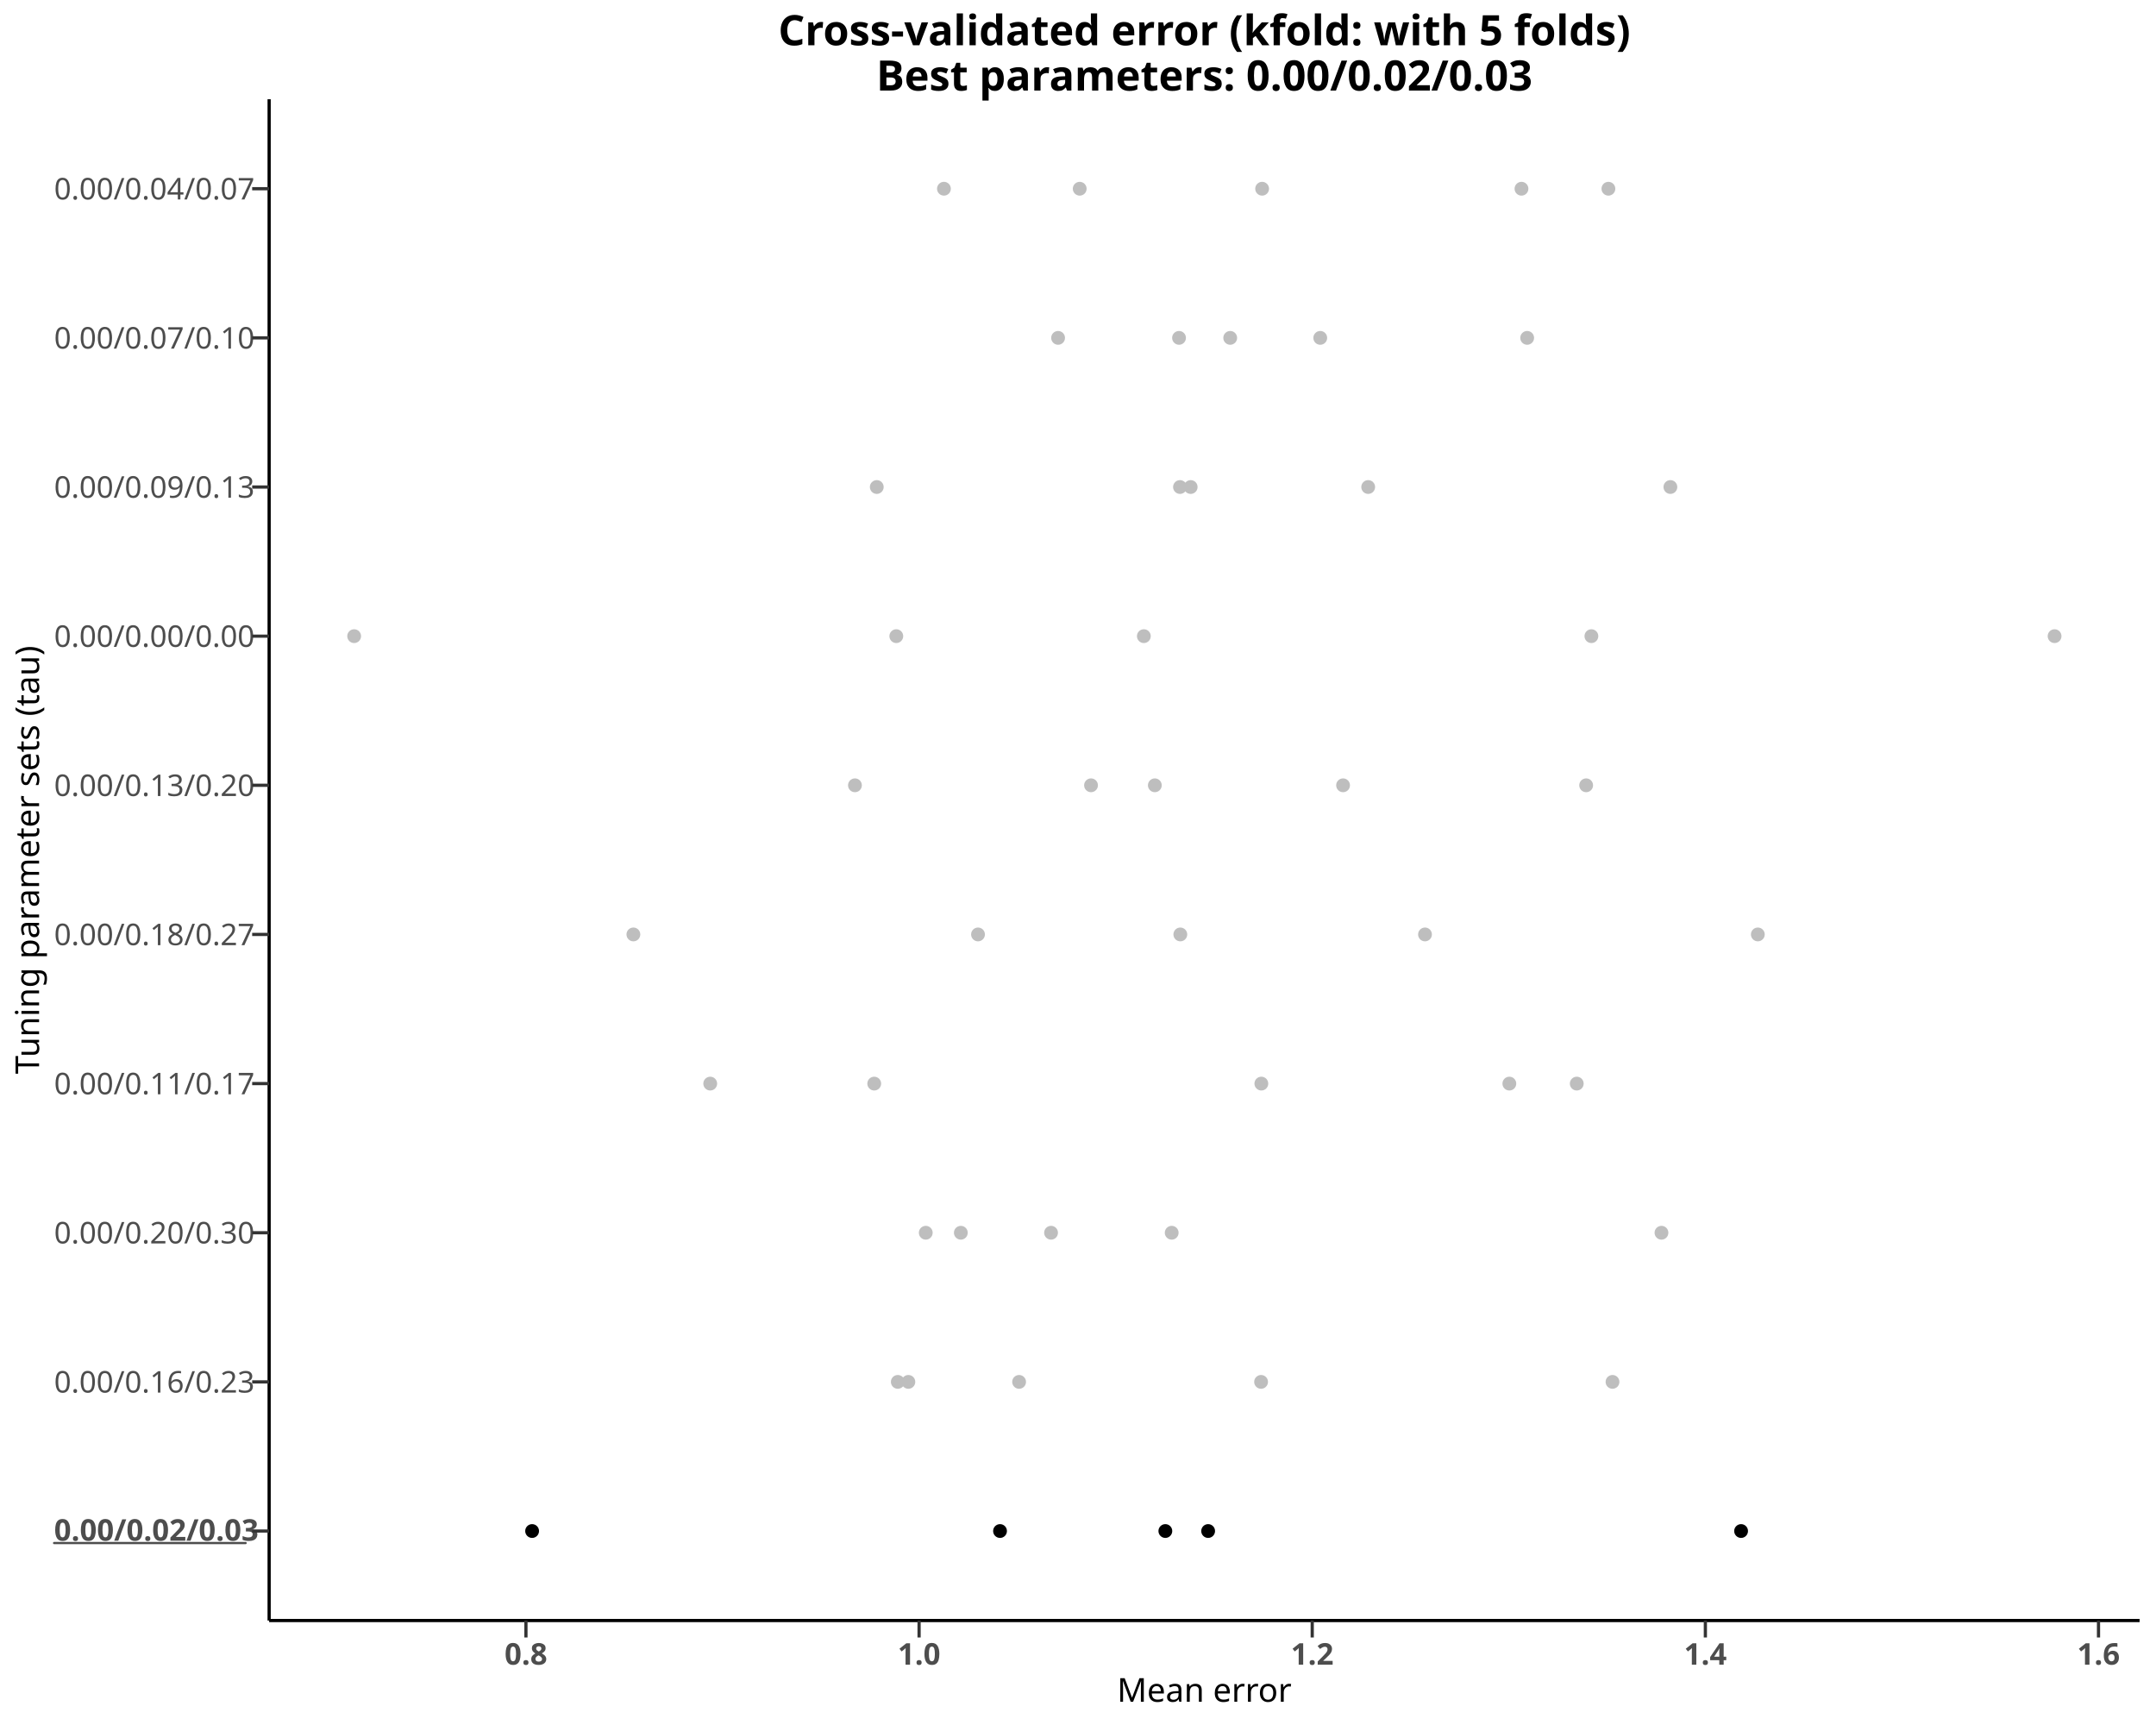
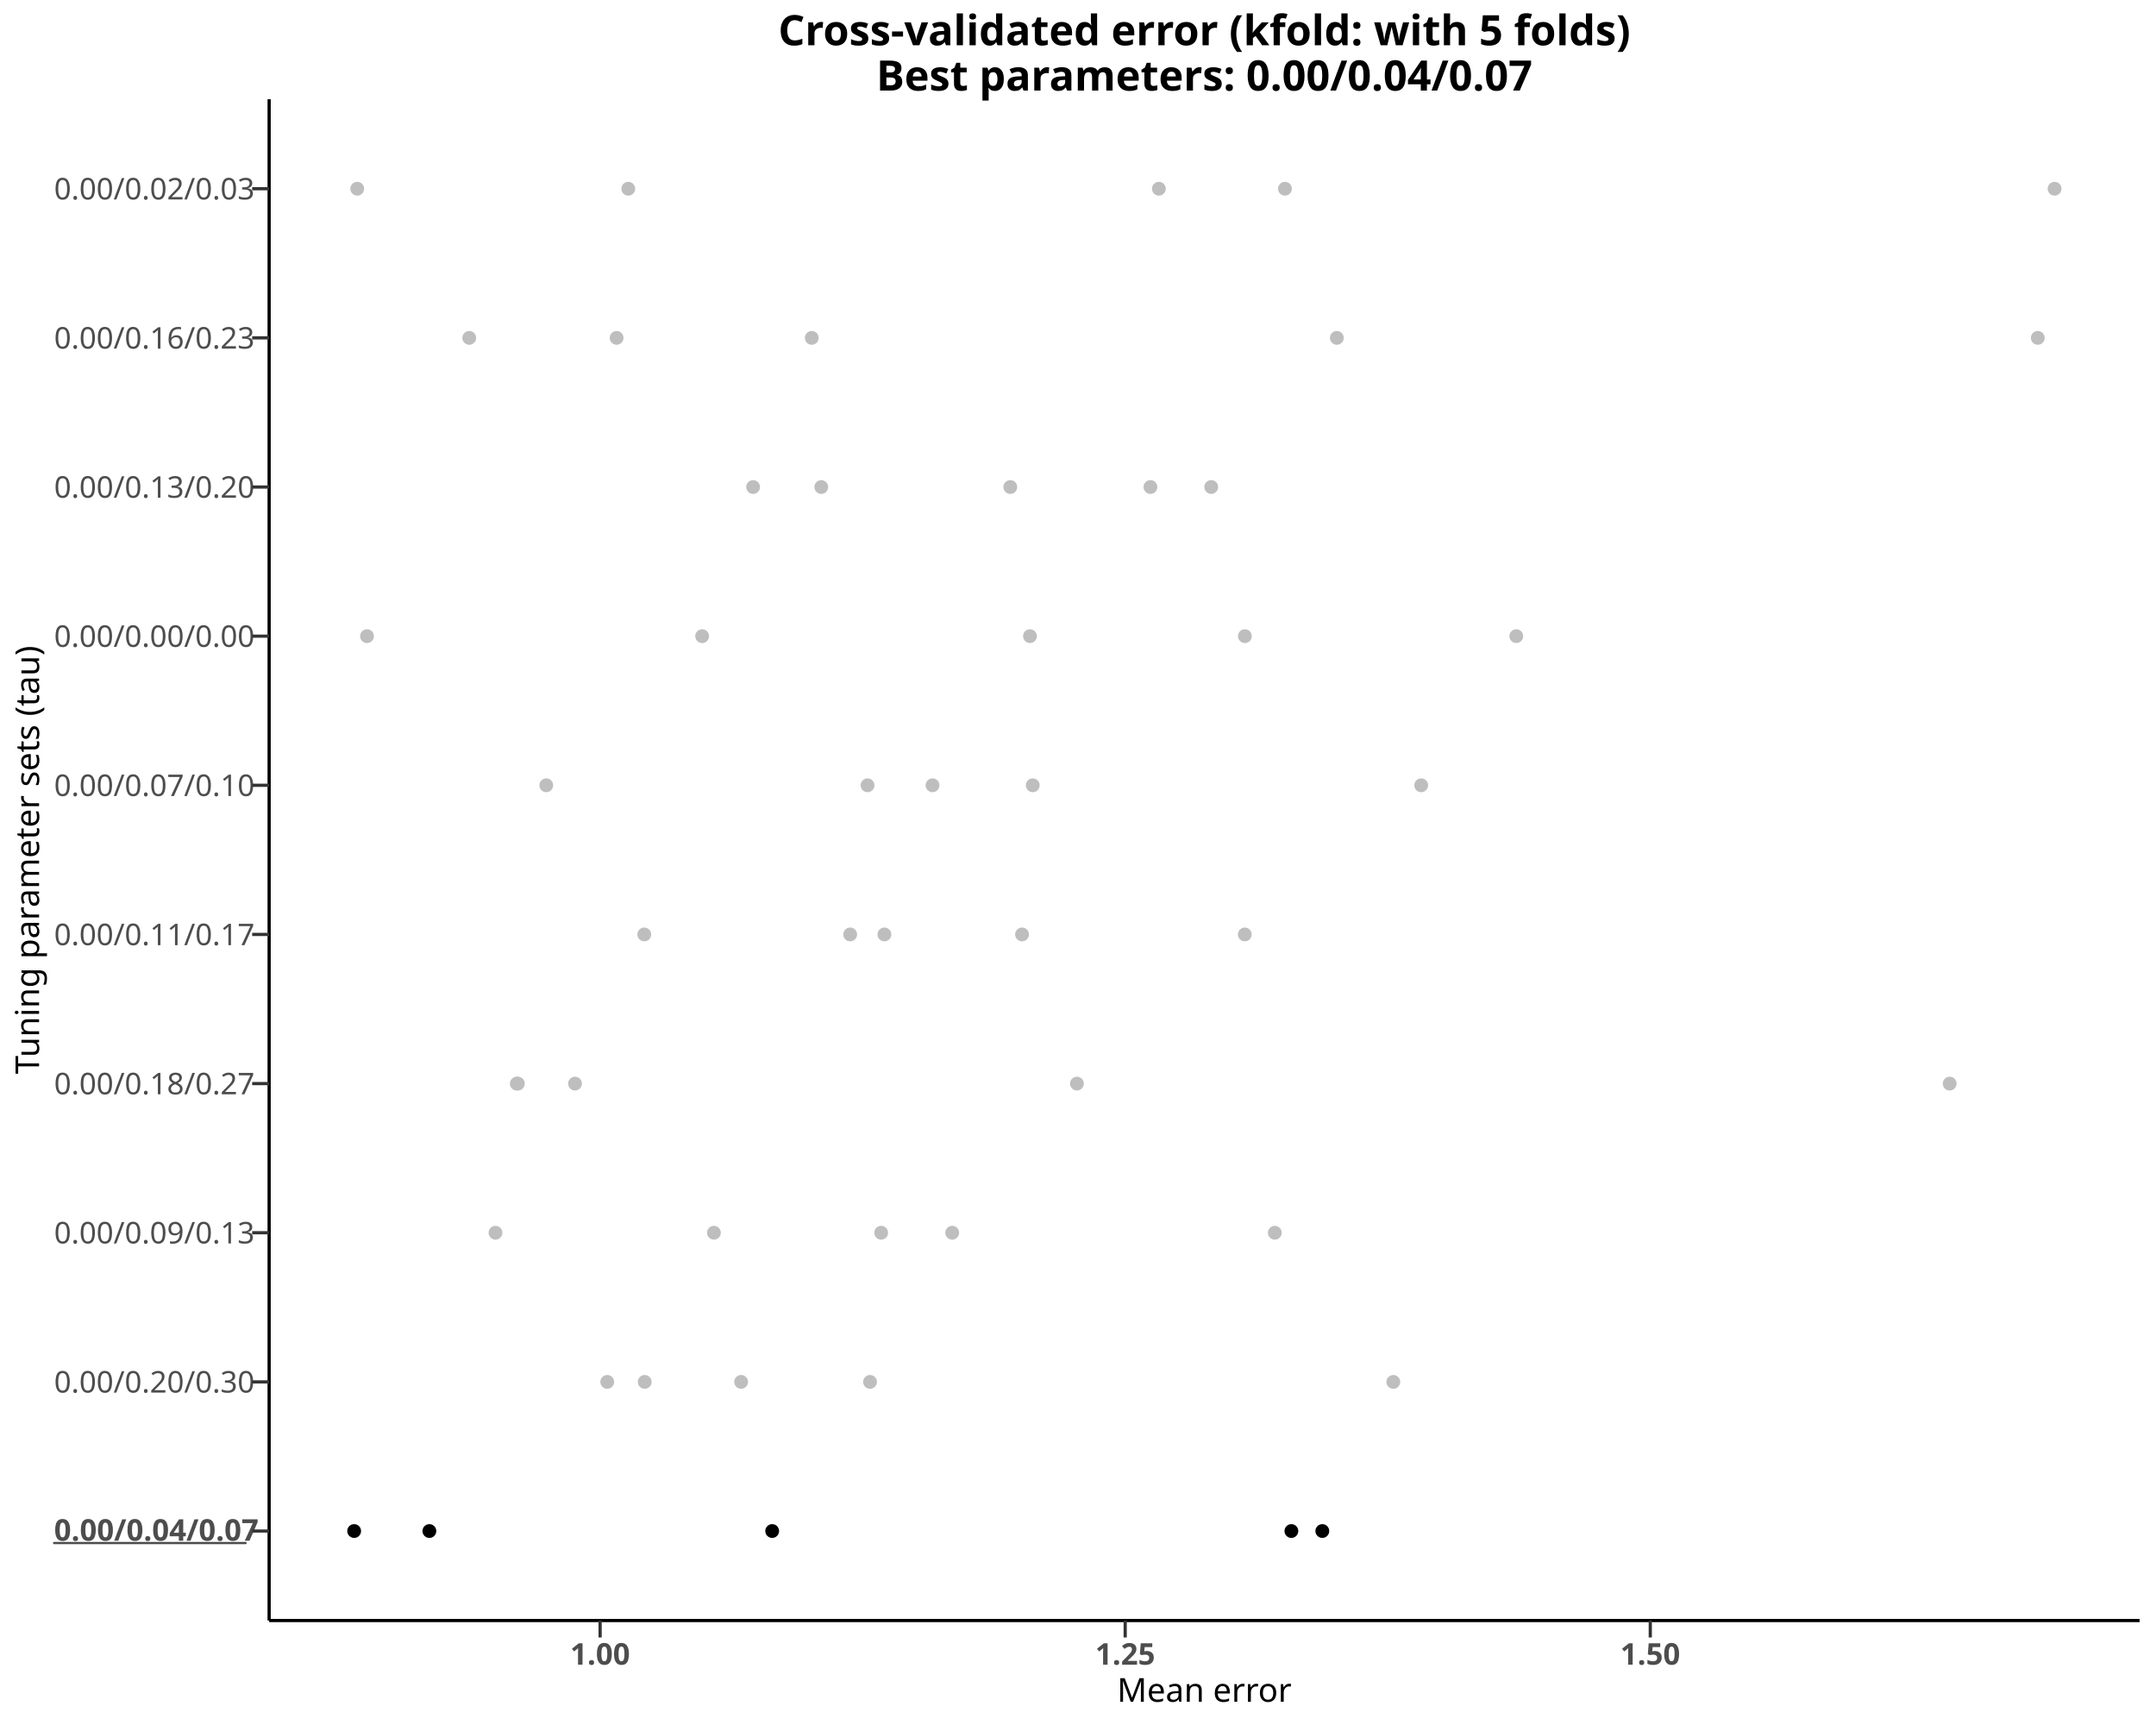
<svg xmlns="http://www.w3.org/2000/svg" class="svglite" data-engine-version="2.0" width="720.00pt" height="576.00pt" viewBox="0 0 720.00 576.00">
  <defs>
    <style type="text/css">
    .svglite line, .svglite polyline, .svglite polygon, .svglite path, .svglite rect, .svglite circle {
      fill: none;
      stroke: #000000;
      stroke-linecap: round;
      stroke-linejoin: round;
      stroke-miterlimit: 10.00;
    }
  </style>
  </defs>
  <rect width="100%" height="100%" style="stroke: none; fill: #FFFFFF;" />
  <defs>
    <clipPath id="cpMC4wMHw3MjAuMDB8MC4wMHw1NzYuMDA=">
      <rect x="0.00" y="0.00" width="720.00" height="576.00" />
    </clipPath>
  </defs>
  <g clip-path="url(#cpMC4wMHw3MjAuMDB8MC4wMHw1NzYuMDA=)">
    <rect x="0.00" y="0.00" width="720.00" height="576.00" style="stroke-width: 1.07; stroke: #FFFFFF; fill: #FFFFFF;" />
  </g>
  <defs>
    <clipPath id="cpODkuODh8NzE0LjUyfDMzLjE0fDU0MS4xMQ==">
      <rect x="89.88" y="33.14" width="624.64" height="507.97" />
    </clipPath>
  </defs>
  <g clip-path="url(#cpODkuODh8NzE0LjUyfDMzLjE0fDU0MS4xMQ==)">
    <rect x="89.88" y="33.14" width="624.64" height="507.97" style="stroke-width: 1.07; stroke: none; fill: #FFFFFF;" />
-     <circle cx="309.16" cy="411.63" r="1.95" style="stroke-width: 0.71; stroke: #BEBEBE; fill: #BEBEBE;" />
-     <circle cx="394.17" cy="312.02" r="1.95" style="stroke-width: 0.71; stroke: #BEBEBE; fill: #BEBEBE;" />
-     <circle cx="299.82" cy="461.43" r="1.95" style="stroke-width: 0.71; stroke: #BEBEBE; fill: #BEBEBE;" />
-     <circle cx="364.35" cy="262.22" r="1.95" style="stroke-width: 0.71; stroke: #BEBEBE; fill: #BEBEBE;" />
-     <circle cx="421.23" cy="361.83" r="1.95" style="stroke-width: 0.71; stroke: #BEBEBE; fill: #BEBEBE;" />
-     <circle cx="394.06" cy="162.62" r="1.95" style="stroke-width: 0.71; stroke: #BEBEBE; fill: #BEBEBE;" />
-     <circle cx="393.74" cy="112.82" r="1.95" style="stroke-width: 0.71; stroke: #BEBEBE; fill: #BEBEBE;" />
-     <circle cx="421.49" cy="63.02" r="1.95" style="stroke-width: 0.71; stroke: #BEBEBE; fill: #BEBEBE;" />
-     <circle cx="177.70" cy="511.23" r="1.95" style="stroke-width: 0.71; fill: #000000;" />
-     <circle cx="686.13" cy="212.42" r="1.95" style="stroke-width: 0.71; stroke: #BEBEBE; fill: #BEBEBE;" />
-     <circle cx="320.87" cy="411.63" r="1.95" style="stroke-width: 0.71; stroke: #BEBEBE; fill: #BEBEBE;" />
-     <circle cx="475.88" cy="312.02" r="1.95" style="stroke-width: 0.71; stroke: #BEBEBE; fill: #BEBEBE;" />
-     <circle cx="538.50" cy="461.43" r="1.95" style="stroke-width: 0.71; stroke: #BEBEBE; fill: #BEBEBE;" />
-     <circle cx="385.66" cy="262.22" r="1.95" style="stroke-width: 0.71; stroke: #BEBEBE; fill: #BEBEBE;" />
-     <circle cx="504.05" cy="361.83" r="1.95" style="stroke-width: 0.71; stroke: #BEBEBE; fill: #BEBEBE;" />
-     <circle cx="557.83" cy="162.62" r="1.95" style="stroke-width: 0.71; stroke: #BEBEBE; fill: #BEBEBE;" />
-     <circle cx="410.83" cy="112.82" r="1.95" style="stroke-width: 0.71; stroke: #BEBEBE; fill: #BEBEBE;" />
-     <circle cx="315.23" cy="63.02" r="1.95" style="stroke-width: 0.71; stroke: #BEBEBE; fill: #BEBEBE;" />
-     <circle cx="389.17" cy="511.23" r="1.95" style="stroke-width: 0.71; fill: #000000;" />
-     <circle cx="299.32" cy="212.42" r="1.95" style="stroke-width: 0.71; stroke: #BEBEBE; fill: #BEBEBE;" />
-     <circle cx="351.00" cy="411.63" r="1.95" style="stroke-width: 0.71; stroke: #BEBEBE; fill: #BEBEBE;" />
-     <circle cx="587.03" cy="312.02" r="1.95" style="stroke-width: 0.71; stroke: #BEBEBE; fill: #BEBEBE;" />
-     <circle cx="421.14" cy="461.43" r="1.95" style="stroke-width: 0.71; stroke: #BEBEBE; fill: #BEBEBE;" />
-     <circle cx="529.70" cy="262.22" r="1.95" style="stroke-width: 0.71; stroke: #BEBEBE; fill: #BEBEBE;" />
-     <circle cx="291.95" cy="361.83" r="1.95" style="stroke-width: 0.71; stroke: #BEBEBE; fill: #BEBEBE;" />
-     <circle cx="292.80" cy="162.62" r="1.95" style="stroke-width: 0.71; stroke: #BEBEBE; fill: #BEBEBE;" />
-     <circle cx="440.90" cy="112.82" r="1.95" style="stroke-width: 0.71; stroke: #BEBEBE; fill: #BEBEBE;" />
-     <circle cx="508.10" cy="63.02" r="1.95" style="stroke-width: 0.71; stroke: #BEBEBE; fill: #BEBEBE;" />
-     <circle cx="333.96" cy="511.23" r="1.95" style="stroke-width: 0.71; fill: #000000;" />
-     <circle cx="381.99" cy="212.42" r="1.95" style="stroke-width: 0.71; stroke: #BEBEBE; fill: #BEBEBE;" />
-     <circle cx="554.85" cy="411.63" r="1.95" style="stroke-width: 0.71; stroke: #BEBEBE; fill: #BEBEBE;" />
-     <circle cx="211.52" cy="312.02" r="1.95" style="stroke-width: 0.71; stroke: #BEBEBE; fill: #BEBEBE;" />
-     <circle cx="340.33" cy="461.43" r="1.95" style="stroke-width: 0.71; stroke: #BEBEBE; fill: #BEBEBE;" />
-     <circle cx="448.52" cy="262.22" r="1.95" style="stroke-width: 0.71; stroke: #BEBEBE; fill: #BEBEBE;" />
-     <circle cx="526.56" cy="361.83" r="1.95" style="stroke-width: 0.71; stroke: #BEBEBE; fill: #BEBEBE;" />
-     <circle cx="397.63" cy="162.62" r="1.95" style="stroke-width: 0.71; stroke: #BEBEBE; fill: #BEBEBE;" />
-     <circle cx="353.35" cy="112.82" r="1.95" style="stroke-width: 0.71; stroke: #BEBEBE; fill: #BEBEBE;" />
-     <circle cx="537.13" cy="63.02" r="1.95" style="stroke-width: 0.71; stroke: #BEBEBE; fill: #BEBEBE;" />
-     <circle cx="581.44" cy="511.23" r="1.95" style="stroke-width: 0.71; fill: #000000;" />
-     <circle cx="118.27" cy="212.42" r="1.95" style="stroke-width: 0.71; stroke: #BEBEBE; fill: #BEBEBE;" />
-     <circle cx="391.29" cy="411.63" r="1.95" style="stroke-width: 0.71; stroke: #BEBEBE; fill: #BEBEBE;" />
-     <circle cx="326.61" cy="312.02" r="1.95" style="stroke-width: 0.71; stroke: #BEBEBE; fill: #BEBEBE;" />
-     <circle cx="303.35" cy="461.43" r="1.95" style="stroke-width: 0.71; stroke: #BEBEBE; fill: #BEBEBE;" />
-     <circle cx="285.51" cy="262.22" r="1.95" style="stroke-width: 0.71; stroke: #BEBEBE; fill: #BEBEBE;" />
-     <circle cx="237.18" cy="361.83" r="1.95" style="stroke-width: 0.71; stroke: #BEBEBE; fill: #BEBEBE;" />
-     <circle cx="456.91" cy="162.62" r="1.95" style="stroke-width: 0.71; stroke: #BEBEBE; fill: #BEBEBE;" />
-     <circle cx="510.00" cy="112.82" r="1.95" style="stroke-width: 0.71; stroke: #BEBEBE; fill: #BEBEBE;" />
-     <circle cx="360.57" cy="63.02" r="1.95" style="stroke-width: 0.71; stroke: #BEBEBE; fill: #BEBEBE;" />
-     <circle cx="403.46" cy="511.23" r="1.95" style="stroke-width: 0.71; fill: #000000;" />
-     <circle cx="531.45" cy="212.42" r="1.95" style="stroke-width: 0.71; stroke: #BEBEBE; fill: #BEBEBE;" />
+     <circle cx="202.79" cy="461.43" r="1.95" style="stroke-width: 0.71; stroke: #BEBEBE; fill: #BEBEBE;" />
+     <circle cx="359.64" cy="361.83" r="1.95" style="stroke-width: 0.71; stroke: #BEBEBE; fill: #BEBEBE;" />
+     <circle cx="446.44" cy="112.82" r="1.95" style="stroke-width: 0.71; stroke: #BEBEBE; fill: #BEBEBE;" />
+     <circle cx="384.19" cy="162.62" r="1.95" style="stroke-width: 0.71; stroke: #BEBEBE; fill: #BEBEBE;" />
+     <circle cx="295.35" cy="312.02" r="1.95" style="stroke-width: 0.71; stroke: #BEBEBE; fill: #BEBEBE;" />
+     <circle cx="294.27" cy="411.63" r="1.95" style="stroke-width: 0.71; stroke: #BEBEBE; fill: #BEBEBE;" />
+     <circle cx="311.42" cy="262.22" r="1.95" style="stroke-width: 0.71; stroke: #BEBEBE; fill: #BEBEBE;" />
+     <circle cx="143.39" cy="511.23" r="1.95" style="stroke-width: 0.71; fill: #000000;" />
+     <circle cx="119.30" cy="63.02" r="1.95" style="stroke-width: 0.71; stroke: #BEBEBE; fill: #BEBEBE;" />
+     <circle cx="506.37" cy="212.42" r="1.95" style="stroke-width: 0.71; stroke: #BEBEBE; fill: #BEBEBE;" />
+     <circle cx="215.31" cy="461.43" r="1.95" style="stroke-width: 0.71; stroke: #BEBEBE; fill: #BEBEBE;" />
+     <circle cx="172.94" cy="361.83" r="1.95" style="stroke-width: 0.71; stroke: #BEBEBE; fill: #BEBEBE;" />
+     <circle cx="271.09" cy="112.82" r="1.95" style="stroke-width: 0.71; stroke: #BEBEBE; fill: #BEBEBE;" />
+     <circle cx="251.50" cy="162.62" r="1.95" style="stroke-width: 0.71; stroke: #BEBEBE; fill: #BEBEBE;" />
+     <circle cx="415.71" cy="312.02" r="1.95" style="stroke-width: 0.71; stroke: #BEBEBE; fill: #BEBEBE;" />
+     <circle cx="317.99" cy="411.63" r="1.95" style="stroke-width: 0.71; stroke: #BEBEBE; fill: #BEBEBE;" />
+     <circle cx="474.61" cy="262.22" r="1.95" style="stroke-width: 0.71; stroke: #BEBEBE; fill: #BEBEBE;" />
+     <circle cx="257.87" cy="511.23" r="1.95" style="stroke-width: 0.71; fill: #000000;" />
+     <circle cx="686.13" cy="63.02" r="1.95" style="stroke-width: 0.71; stroke: #BEBEBE; fill: #BEBEBE;" />
+     <circle cx="122.56" cy="212.42" r="1.95" style="stroke-width: 0.71; stroke: #BEBEBE; fill: #BEBEBE;" />
+     <circle cx="247.50" cy="461.43" r="1.95" style="stroke-width: 0.71; stroke: #BEBEBE; fill: #BEBEBE;" />
+     <circle cx="192.03" cy="361.83" r="1.95" style="stroke-width: 0.71; stroke: #BEBEBE; fill: #BEBEBE;" />
+     <circle cx="156.70" cy="112.82" r="1.95" style="stroke-width: 0.71; stroke: #BEBEBE; fill: #BEBEBE;" />
+     <circle cx="337.39" cy="162.62" r="1.95" style="stroke-width: 0.71; stroke: #BEBEBE; fill: #BEBEBE;" />
+     <circle cx="283.92" cy="312.02" r="1.95" style="stroke-width: 0.71; stroke: #BEBEBE; fill: #BEBEBE;" />
+     <circle cx="165.47" cy="411.63" r="1.95" style="stroke-width: 0.71; stroke: #BEBEBE; fill: #BEBEBE;" />
+     <circle cx="289.72" cy="262.22" r="1.95" style="stroke-width: 0.71; stroke: #BEBEBE; fill: #BEBEBE;" />
+     <circle cx="431.26" cy="511.23" r="1.95" style="stroke-width: 0.71; fill: #000000;" />
+     <circle cx="429.11" cy="63.02" r="1.95" style="stroke-width: 0.71; stroke: #BEBEBE; fill: #BEBEBE;" />
+     <circle cx="234.48" cy="212.42" r="1.95" style="stroke-width: 0.71; stroke: #BEBEBE; fill: #BEBEBE;" />
+     <circle cx="465.30" cy="461.43" r="1.95" style="stroke-width: 0.71; stroke: #BEBEBE; fill: #BEBEBE;" />
+     <circle cx="651.10" cy="361.83" r="1.95" style="stroke-width: 0.71; stroke: #BEBEBE; fill: #BEBEBE;" />
+     <circle cx="205.92" cy="112.82" r="1.95" style="stroke-width: 0.71; stroke: #BEBEBE; fill: #BEBEBE;" />
+     <circle cx="404.49" cy="162.62" r="1.95" style="stroke-width: 0.71; stroke: #BEBEBE; fill: #BEBEBE;" />
+     <circle cx="215.16" cy="312.02" r="1.95" style="stroke-width: 0.71; stroke: #BEBEBE; fill: #BEBEBE;" />
+     <circle cx="238.42" cy="411.63" r="1.95" style="stroke-width: 0.71; stroke: #BEBEBE; fill: #BEBEBE;" />
+     <circle cx="182.43" cy="262.22" r="1.95" style="stroke-width: 0.71; stroke: #BEBEBE; fill: #BEBEBE;" />
+     <circle cx="441.59" cy="511.23" r="1.95" style="stroke-width: 0.71; fill: #000000;" />
+     <circle cx="387.01" cy="63.02" r="1.95" style="stroke-width: 0.71; stroke: #BEBEBE; fill: #BEBEBE;" />
+     <circle cx="343.96" cy="212.42" r="1.95" style="stroke-width: 0.71; stroke: #BEBEBE; fill: #BEBEBE;" />
+     <circle cx="290.55" cy="461.43" r="1.95" style="stroke-width: 0.71; stroke: #BEBEBE; fill: #BEBEBE;" />
+     <circle cx="172.58" cy="361.83" r="1.95" style="stroke-width: 0.71; stroke: #BEBEBE; fill: #BEBEBE;" />
+     <circle cx="680.52" cy="112.82" r="1.95" style="stroke-width: 0.71; stroke: #BEBEBE; fill: #BEBEBE;" />
+     <circle cx="274.27" cy="162.62" r="1.95" style="stroke-width: 0.71; stroke: #BEBEBE; fill: #BEBEBE;" />
+     <circle cx="341.31" cy="312.02" r="1.95" style="stroke-width: 0.71; stroke: #BEBEBE; fill: #BEBEBE;" />
+     <circle cx="425.73" cy="411.63" r="1.95" style="stroke-width: 0.71; stroke: #BEBEBE; fill: #BEBEBE;" />
+     <circle cx="344.89" cy="262.22" r="1.95" style="stroke-width: 0.71; stroke: #BEBEBE; fill: #BEBEBE;" />
+     <circle cx="118.27" cy="511.23" r="1.95" style="stroke-width: 0.71; fill: #000000;" />
+     <circle cx="209.82" cy="63.02" r="1.95" style="stroke-width: 0.71; stroke: #BEBEBE; fill: #BEBEBE;" />
+     <circle cx="415.73" cy="212.42" r="1.95" style="stroke-width: 0.71; stroke: #BEBEBE; fill: #BEBEBE;" />
  </g>
  <g clip-path="url(#cpMC4wMHw3MjAuMDB8MC4wMHw1NzYuMDA=)">
    <polyline points="89.88,541.11 89.88,33.14 " style="stroke-width: 1.07; stroke-linecap: butt;" />
-     <text x="18.07" y="415.20" style="font-size: 10.00px; fill: #4D4D4D; font-family: sans;" textLength="63.95px" lengthAdjust="spacingAndGlyphs">0.00/0.20/0.30</text>
+     <text x="18.07" y="465.00" style="font-size: 10.00px; fill: #4D4D4D; font-family: sans;" textLength="63.95px" lengthAdjust="spacingAndGlyphs">0.00/0.20/0.30</text>
    <text x="18.07" y="216.00" style="font-size: 10.00px; fill: #4D4D4D; font-family: sans;" textLength="63.95px" lengthAdjust="spacingAndGlyphs">0.00/0.00/0.00</text>
-     <text x="18.07" y="365.40" style="font-size: 10.00px; fill: #4D4D4D; font-family: sans;" textLength="63.95px" lengthAdjust="spacingAndGlyphs">0.00/0.11/0.17</text>
-     <text x="18.07" y="465.00" style="font-size: 10.00px; fill: #4D4D4D; font-family: sans;" textLength="63.95px" lengthAdjust="spacingAndGlyphs">0.00/0.16/0.23</text>
-     <text x="18.07" y="315.60" style="font-size: 10.00px; fill: #4D4D4D; font-family: sans;" textLength="63.95px" lengthAdjust="spacingAndGlyphs">0.00/0.18/0.27</text>
-     <text x="18.07" y="265.80" style="font-size: 10.00px; fill: #4D4D4D; font-family: sans;" textLength="63.95px" lengthAdjust="spacingAndGlyphs">0.00/0.13/0.20</text>
-     <text x="18.07" y="116.40" style="font-size: 10.00px; fill: #4D4D4D; font-family: sans;" textLength="63.95px" lengthAdjust="spacingAndGlyphs">0.00/0.07/0.10</text>
-     <text x="18.07" y="166.20" style="font-size: 10.00px; fill: #4D4D4D; font-family: sans;" textLength="63.95px" lengthAdjust="spacingAndGlyphs">0.00/0.09/0.13</text>
-     <text x="18.07" y="66.60" style="font-size: 10.00px; fill: #4D4D4D; font-family: sans;" textLength="63.95px" lengthAdjust="spacingAndGlyphs">0.00/0.04/0.07</text>
-     <text x="18.07" y="514.46" style="font-size: 10.00px; font-weight: bold; fill: #4D4D4D; font-family: sans;" textLength="63.95px" lengthAdjust="spacingAndGlyphs">0.00/0.02/0.03</text>
+     <text x="18.07" y="315.60" style="font-size: 10.00px; fill: #4D4D4D; font-family: sans;" textLength="63.95px" lengthAdjust="spacingAndGlyphs">0.00/0.11/0.17</text>
+     <text x="18.07" y="116.40" style="font-size: 10.00px; fill: #4D4D4D; font-family: sans;" textLength="63.95px" lengthAdjust="spacingAndGlyphs">0.00/0.16/0.23</text>
+     <text x="18.07" y="365.40" style="font-size: 10.00px; fill: #4D4D4D; font-family: sans;" textLength="63.95px" lengthAdjust="spacingAndGlyphs">0.00/0.18/0.27</text>
+     <text x="18.07" y="166.20" style="font-size: 10.00px; fill: #4D4D4D; font-family: sans;" textLength="63.95px" lengthAdjust="spacingAndGlyphs">0.00/0.13/0.20</text>
+     <text x="18.07" y="265.80" style="font-size: 10.00px; fill: #4D4D4D; font-family: sans;" textLength="63.95px" lengthAdjust="spacingAndGlyphs">0.00/0.07/0.10</text>
+     <text x="18.07" y="415.20" style="font-size: 10.00px; fill: #4D4D4D; font-family: sans;" textLength="63.95px" lengthAdjust="spacingAndGlyphs">0.00/0.09/0.13</text>
+     <text x="18.07" y="514.46" style="font-size: 10.00px; font-weight: bold; fill: #4D4D4D; font-family: sans;" textLength="63.95px" lengthAdjust="spacingAndGlyphs">0.00/0.04/0.07</text>
    <polyline points="18.07,515.24 82.02,515.24 " style="stroke-width: 0.75; stroke: #4D4D4D;" />
+     <text x="18.07" y="66.60" style="font-size: 10.00px; fill: #4D4D4D; font-family: sans;" textLength="63.95px" lengthAdjust="spacingAndGlyphs">0.00/0.02/0.03</text>
+     <polyline points="84.21,461.43 89.88,461.43 " style="stroke-width: 1.07; stroke: #333333; stroke-linecap: butt;" />
+     <polyline points="84.21,361.83 89.88,361.83 " style="stroke-width: 1.07; stroke: #333333; stroke-linecap: butt;" />
+     <polyline points="84.21,112.82 89.88,112.82 " style="stroke-width: 1.07; stroke: #333333; stroke-linecap: butt;" />
+     <polyline points="84.21,162.62 89.88,162.62 " style="stroke-width: 1.07; stroke: #333333; stroke-linecap: butt;" />
+     <polyline points="84.21,312.02 89.88,312.02 " style="stroke-width: 1.07; stroke: #333333; stroke-linecap: butt;" />
    <polyline points="84.21,411.63 89.88,411.63 " style="stroke-width: 1.07; stroke: #333333; stroke-linecap: butt;" />
-     <polyline points="84.21,312.02 89.88,312.02 " style="stroke-width: 1.07; stroke: #333333; stroke-linecap: butt;" />
-     <polyline points="84.21,461.43 89.88,461.43 " style="stroke-width: 1.07; stroke: #333333; stroke-linecap: butt;" />
    <polyline points="84.21,262.22 89.88,262.22 " style="stroke-width: 1.07; stroke: #333333; stroke-linecap: butt;" />
-     <polyline points="84.21,361.83 89.88,361.83 " style="stroke-width: 1.07; stroke: #333333; stroke-linecap: butt;" />
-     <polyline points="84.21,162.62 89.88,162.62 " style="stroke-width: 1.07; stroke: #333333; stroke-linecap: butt;" />
-     <polyline points="84.21,112.82 89.88,112.82 " style="stroke-width: 1.07; stroke: #333333; stroke-linecap: butt;" />
+     <polyline points="84.21,511.23 89.88,511.23 " style="stroke-width: 1.07; stroke: #333333; stroke-linecap: butt;" />
    <polyline points="84.21,63.02 89.88,63.02 " style="stroke-width: 1.07; stroke: #333333; stroke-linecap: butt;" />
-     <polyline points="84.21,511.23 89.88,511.23 " style="stroke-width: 1.07; stroke: #333333; stroke-linecap: butt;" />
    <polyline points="84.21,212.42 89.88,212.42 " style="stroke-width: 1.07; stroke: #333333; stroke-linecap: butt;" />
    <polyline points="89.88,541.11 714.52,541.11 " style="stroke-width: 1.07; stroke-linecap: butt;" />
-     <polyline points="175.64,546.78 175.64,541.11 " style="stroke-width: 1.07; stroke: #333333; stroke-linecap: butt;" />
-     <polyline points="306.93,546.78 306.93,541.11 " style="stroke-width: 1.07; stroke: #333333; stroke-linecap: butt;" />
-     <polyline points="438.22,546.78 438.22,541.11 " style="stroke-width: 1.07; stroke: #333333; stroke-linecap: butt;" />
-     <polyline points="569.51,546.78 569.51,541.11 " style="stroke-width: 1.07; stroke: #333333; stroke-linecap: butt;" />
-     <polyline points="700.80,546.78 700.80,541.11 " style="stroke-width: 1.07; stroke: #333333; stroke-linecap: butt;" />
-     <text x="175.64" y="555.85" text-anchor="middle" style="font-size: 10.00px; font-weight: bold; fill: #4D4D4D; font-family: sans;" textLength="13.90px" lengthAdjust="spacingAndGlyphs">0.8</text>
-     <text x="306.93" y="555.85" text-anchor="middle" style="font-size: 10.00px; font-weight: bold; fill: #4D4D4D; font-family: sans;" textLength="13.90px" lengthAdjust="spacingAndGlyphs">1.0</text>
-     <text x="438.22" y="555.85" text-anchor="middle" style="font-size: 10.00px; font-weight: bold; fill: #4D4D4D; font-family: sans;" textLength="13.90px" lengthAdjust="spacingAndGlyphs">1.2</text>
-     <text x="569.51" y="555.85" text-anchor="middle" style="font-size: 10.00px; font-weight: bold; fill: #4D4D4D; font-family: sans;" textLength="13.90px" lengthAdjust="spacingAndGlyphs">1.4</text>
-     <text x="700.80" y="555.85" text-anchor="middle" style="font-size: 10.00px; font-weight: bold; fill: #4D4D4D; font-family: sans;" textLength="13.90px" lengthAdjust="spacingAndGlyphs">1.6</text>
+     <polyline points="200.41,546.78 200.41,541.11 " style="stroke-width: 1.07; stroke: #333333; stroke-linecap: butt;" />
+     <polyline points="375.76,546.78 375.76,541.11 " style="stroke-width: 1.07; stroke: #333333; stroke-linecap: butt;" />
+     <polyline points="551.11,546.78 551.11,541.11 " style="stroke-width: 1.07; stroke: #333333; stroke-linecap: butt;" />
+     <text x="200.41" y="555.85" text-anchor="middle" style="font-size: 10.00px; font-weight: bold; fill: #4D4D4D; font-family: sans;" textLength="19.46px" lengthAdjust="spacingAndGlyphs">1.00</text>
+     <text x="375.76" y="555.85" text-anchor="middle" style="font-size: 10.00px; font-weight: bold; fill: #4D4D4D; font-family: sans;" textLength="19.46px" lengthAdjust="spacingAndGlyphs">1.25</text>
+     <text x="551.11" y="555.85" text-anchor="middle" style="font-size: 10.00px; font-weight: bold; fill: #4D4D4D; font-family: sans;" textLength="19.46px" lengthAdjust="spacingAndGlyphs">1.50</text>
    <text x="402.20" y="568.24" text-anchor="middle" style="font-size: 11.00px; font-family: sans;" textLength="53.80px" lengthAdjust="spacingAndGlyphs">Mean error</text>
    <text transform="translate(13.05,287.12) rotate(-90)" text-anchor="middle" style="font-size: 11.00px; font-family: sans;" textLength="135.74px" lengthAdjust="spacingAndGlyphs">Tuning parameter sets (tau)</text>
    <text x="402.20" y="15.11" text-anchor="middle" style="font-size: 14.00px; font-weight: bold; font-family: sans;" textLength="251.34px" lengthAdjust="spacingAndGlyphs">Cross-validated error (kfold: with 5 folds)</text>
-     <text x="402.20" y="30.23" text-anchor="middle" style="font-size: 14.00px; font-weight: bold; font-family: sans;" textLength="200.04px" lengthAdjust="spacingAndGlyphs">Best parameters: 0.00/0.02/0.03</text>
+     <text x="402.20" y="30.23" text-anchor="middle" style="font-size: 14.00px; font-weight: bold; font-family: sans;" textLength="200.04px" lengthAdjust="spacingAndGlyphs">Best parameters: 0.00/0.04/0.07</text>
  </g>
</svg>
